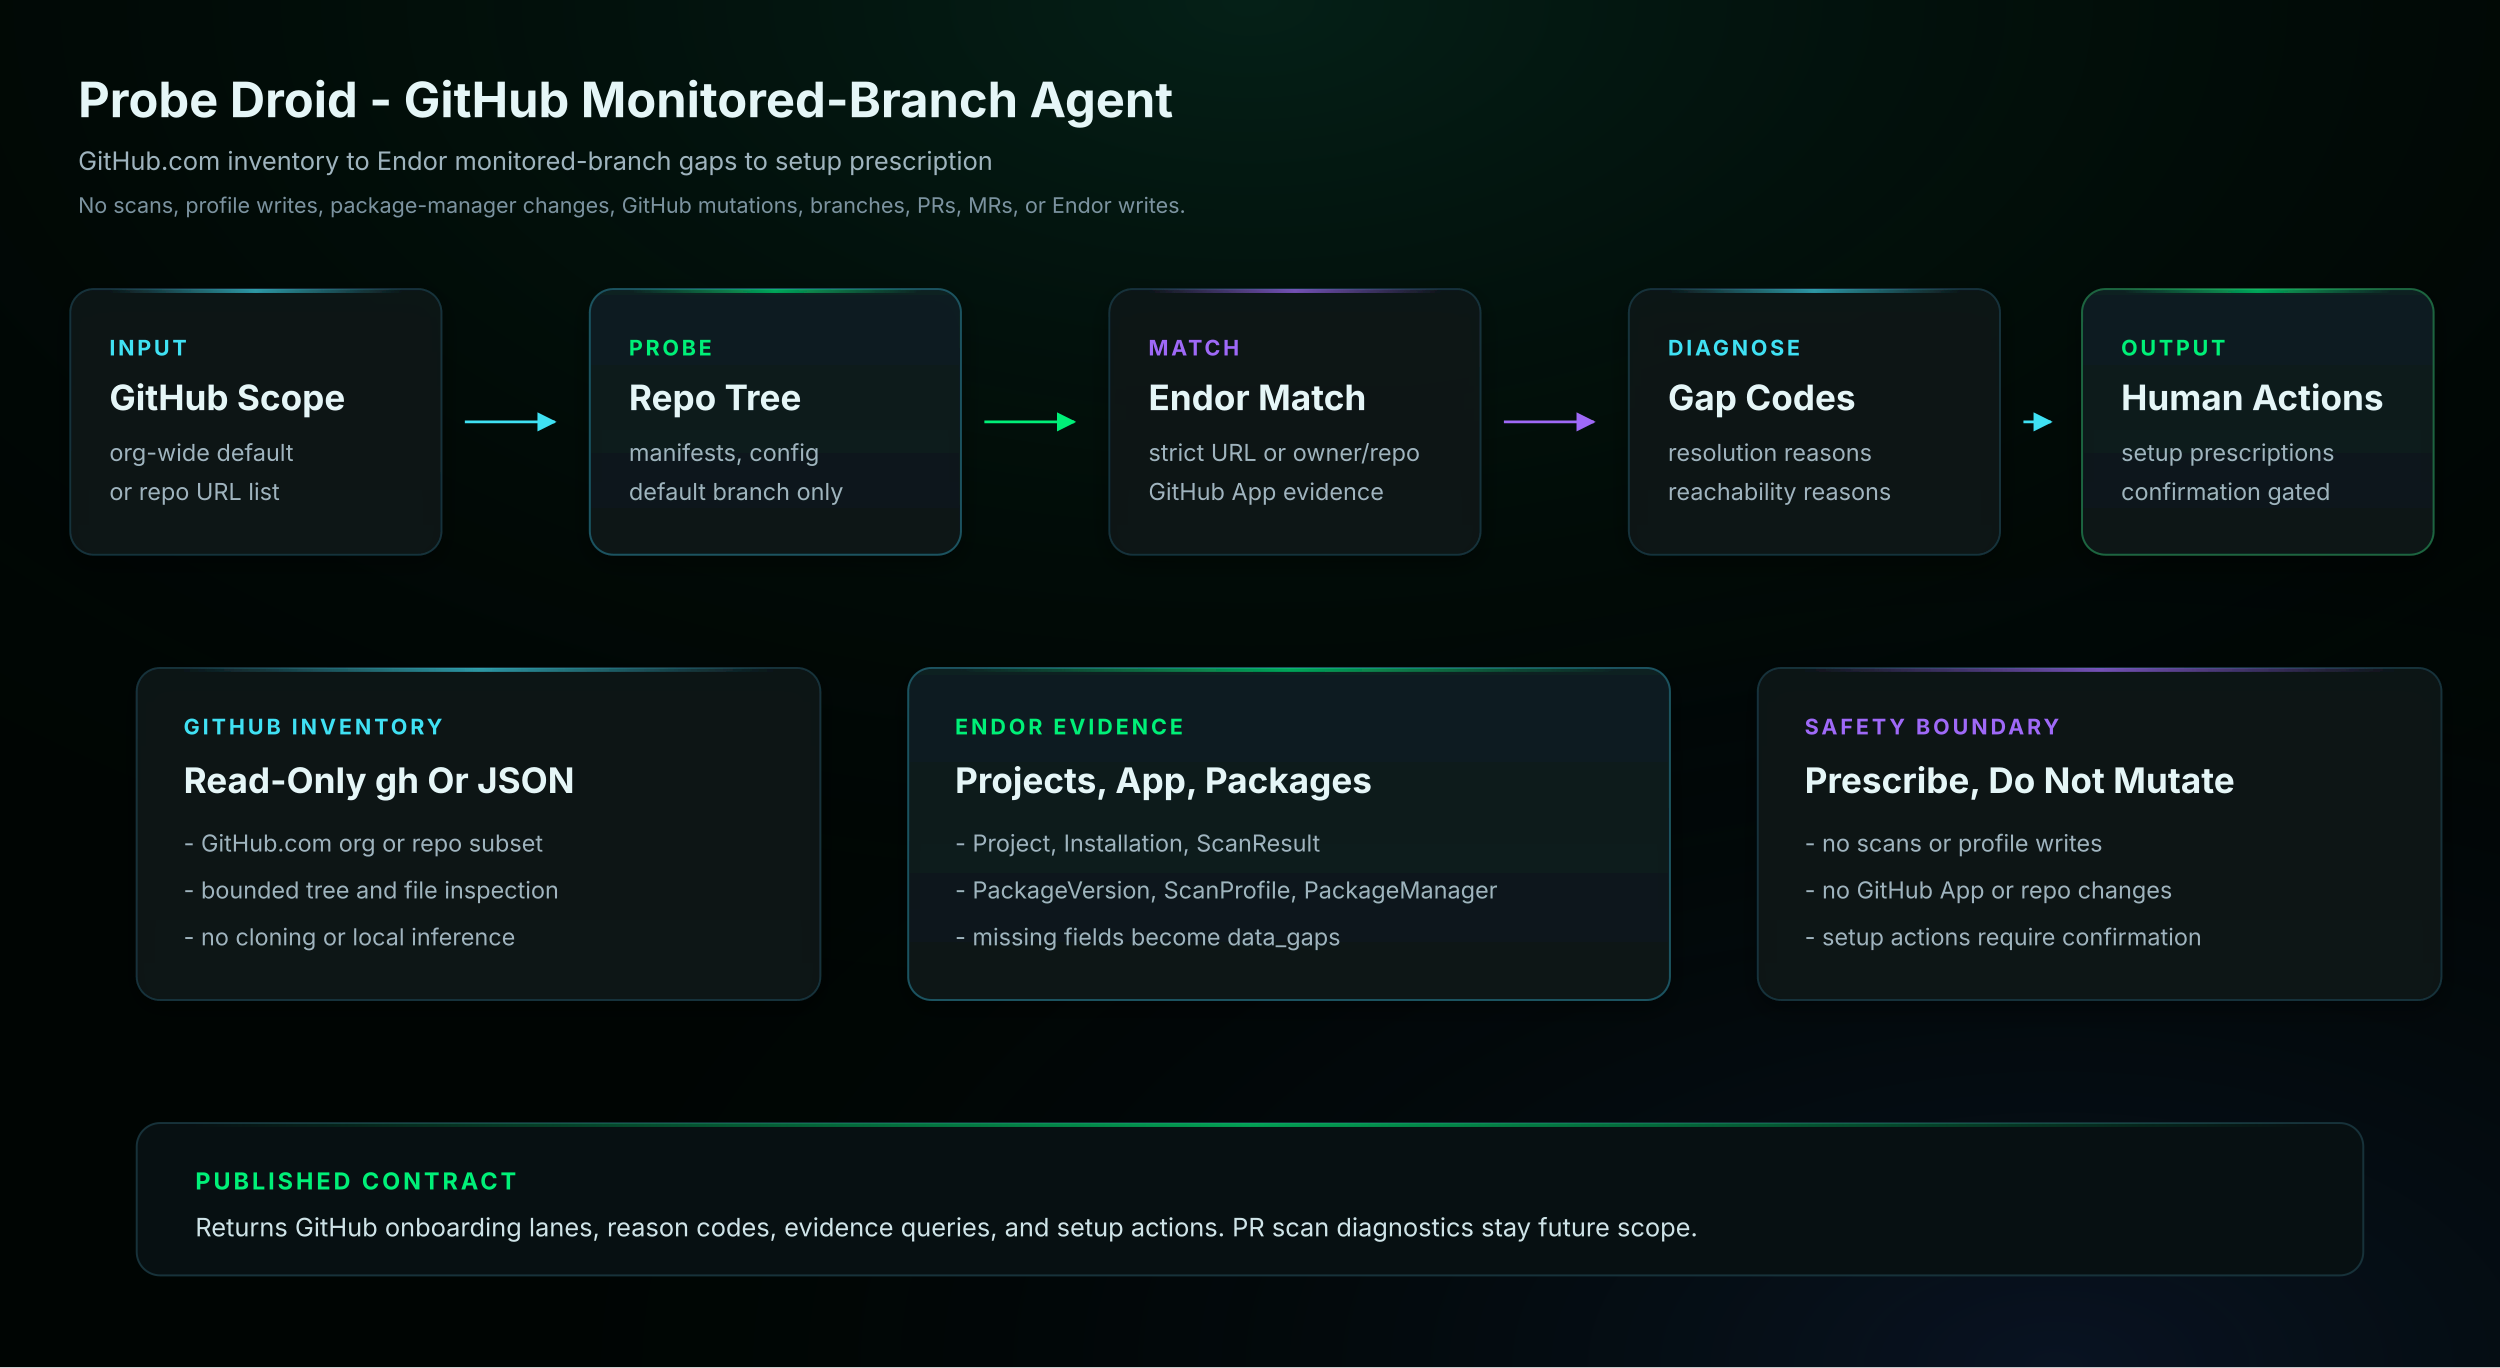
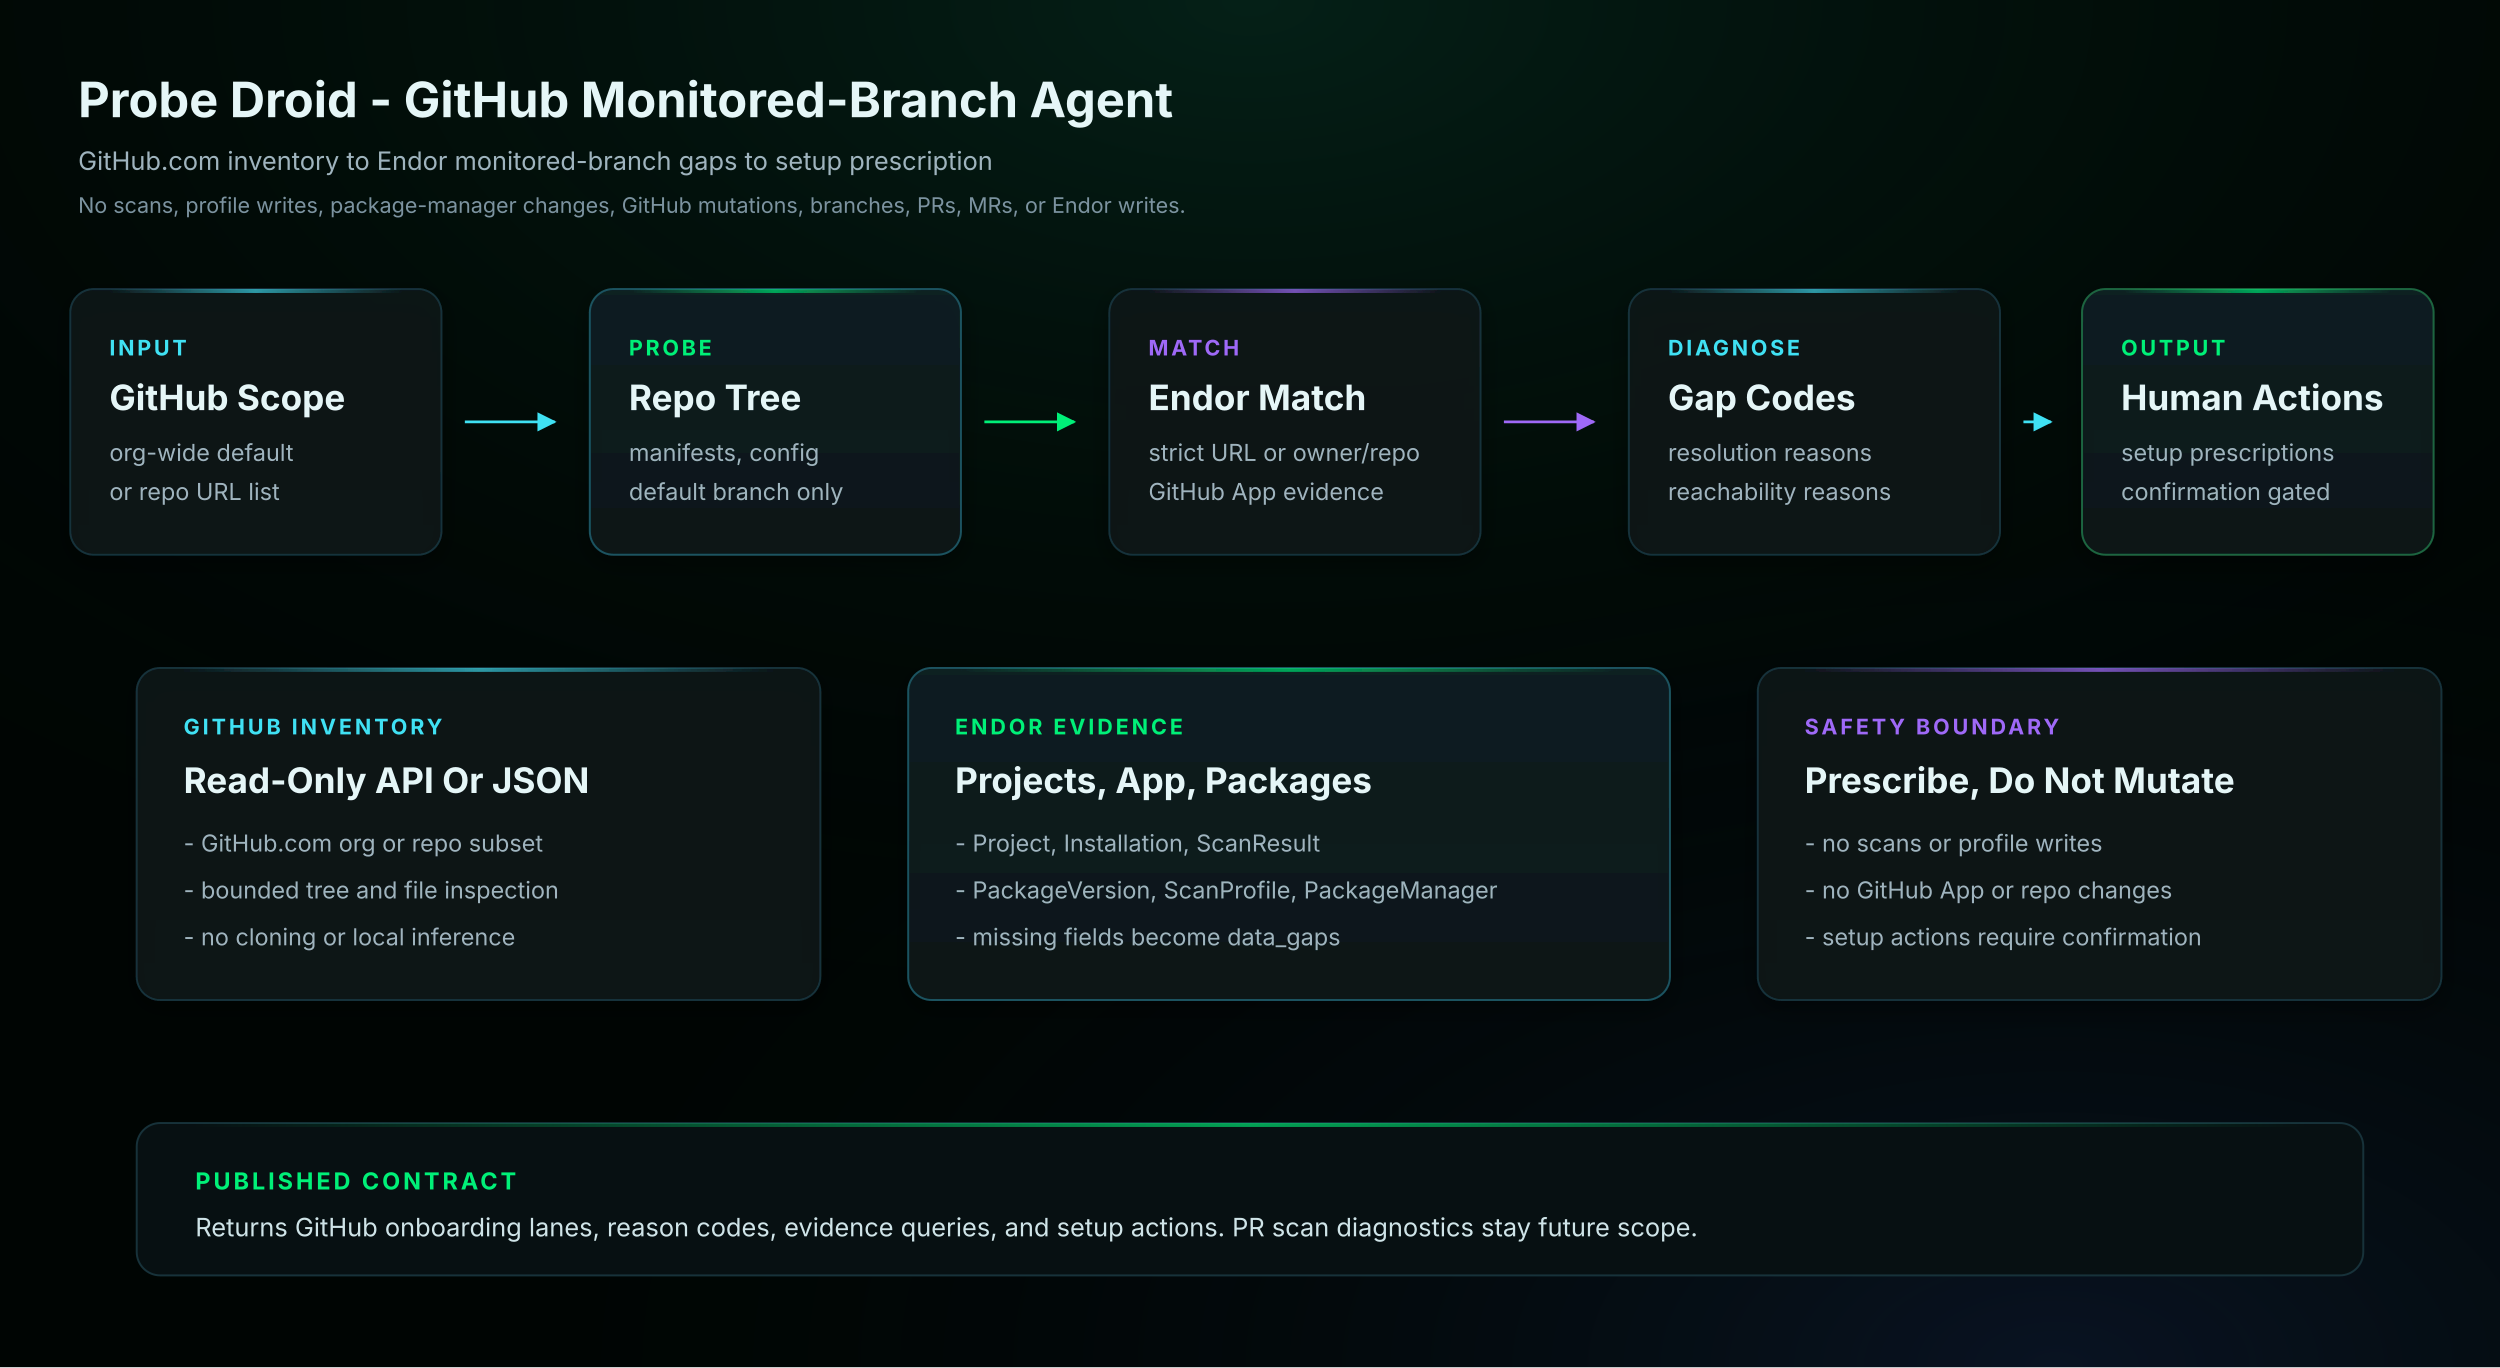
<svg xmlns="http://www.w3.org/2000/svg" viewBox="0 0 1280 700" font-family="-apple-system, BlinkMacSystemFont, 'Segoe UI', Inter, Geist, sans-serif">
  <defs>
    <radialGradient id="bgGlow" cx="50%" cy="0%" r="80%">
      <stop offset="0%" stop-color="#0a3d2c" stop-opacity="0.48" />
      <stop offset="100%" stop-color="#000503" stop-opacity="0" />
    </radialGradient>
    <radialGradient id="bgGlow2" cx="82%" cy="100%" r="65%">
      <stop offset="0%" stop-color="#1a2f5e" stop-opacity="0.34" />
      <stop offset="100%" stop-color="#000503" stop-opacity="0" />
    </radialGradient>
    <linearGradient id="cardGlass" x1="0%" y1="0%" x2="0%" y2="100%">
      <stop offset="0%" stop-color="#0d1518" stop-opacity="0.94" />
      <stop offset="100%" stop-color="#0a1112" stop-opacity="0.97" />
    </linearGradient>
    <linearGradient id="cardGlassActive" x1="0%" y1="0%" x2="0%" y2="100%">
      <stop offset="0%" stop-color="#0e2023" stop-opacity="0.96" />
      <stop offset="100%" stop-color="#091517" stop-opacity="0.98" />
    </linearGradient>
    <linearGradient id="hairline" x1="0%" y1="0%" x2="100%" y2="0%">
      <stop offset="0%" stop-color="#3fe1f3" stop-opacity="0" />
      <stop offset="50%" stop-color="#3fe1f3" stop-opacity="0.64" />
      <stop offset="100%" stop-color="#3fe1f3" stop-opacity="0" />
    </linearGradient>
    <linearGradient id="hairlineGreen" x1="0%" y1="0%" x2="100%" y2="0%">
      <stop offset="0%" stop-color="#00f078" stop-opacity="0" />
      <stop offset="50%" stop-color="#00f078" stop-opacity="0.64" />
      <stop offset="100%" stop-color="#00f078" stop-opacity="0" />
    </linearGradient>
    <linearGradient id="hairlinePurple" x1="0%" y1="0%" x2="100%" y2="0%">
      <stop offset="0%" stop-color="#9f69f7" stop-opacity="0" />
      <stop offset="50%" stop-color="#9f69f7" stop-opacity="0.70" />
      <stop offset="100%" stop-color="#9f69f7" stop-opacity="0" />
    </linearGradient>
    <filter id="cardShadow" x="-10%" y="-10%" width="120%" height="130%">
      <feGaussianBlur in="SourceAlpha" stdDeviation="6" />
      <feOffset dx="0" dy="4" />
      <feComponentTransfer>
        <feFuncA type="linear" slope="0.42" />
      </feComponentTransfer>
      <feMerge>
        <feMergeNode />
        <feMergeNode in="SourceGraphic" />
      </feMerge>
    </filter>
    <marker id="arrowCyan" viewBox="0 0 10 10" refX="9" refY="5" markerWidth="7" markerHeight="7" orient="auto-start-reverse">
      <path d="M 0 0 L 10 5 L 0 10 z" fill="#3fe1f3" />
    </marker>
    <marker id="arrowGreen" viewBox="0 0 10 10" refX="9" refY="5" markerWidth="7" markerHeight="7" orient="auto-start-reverse">
      <path d="M 0 0 L 10 5 L 0 10 z" fill="#00f078" />
    </marker>
    <marker id="arrowPurple" viewBox="0 0 10 10" refX="9" refY="5" markerWidth="7" markerHeight="7" orient="auto-start-reverse">
      <path d="M 0 0 L 10 5 L 0 10 z" fill="#9f69f7" />
    </marker>
  </defs>
  <rect width="1280" height="700" fill="#000503" />
  <rect width="1280" height="700" fill="url(#bgGlow)" />
  <rect width="1280" height="700" fill="url(#bgGlow2)" />
  <g transform="translate(40, 34)">
    <text x="0" y="26" font-size="25" font-weight="700" fill="#e5f6f7">Probe Droid - GitHub Monitored-Branch Agent</text>
    <text x="0" y="53" font-size="13" fill="#9fb4be">GitHub.com inventory to Endor monitored-branch gaps to setup prescription</text>
    <text x="0" y="75" font-size="11" fill="#7c93a0">No scans, profile writes, package-manager changes, GitHub mutations, branches, PRs, MRs, or Endor writes.</text>
  </g>
  <g transform="translate(36, 148)">
    <g filter="url(#cardShadow)">
      <rect width="190" height="136" rx="12" fill="url(#cardGlass)" stroke="#17323a" />
      <rect x="20" y="0" width="150" height="2" fill="url(#hairline)" />
      <text x="20" y="34" font-size="11" font-weight="700" fill="#3fe1f3" letter-spacing="1.4">INPUT</text>
      <text x="20" y="62" font-size="18" font-weight="700" fill="#e5f6f7">GitHub Scope</text>
      <text x="20" y="88" font-size="12" fill="#9fb4be">org-wide default</text>
      <text x="20" y="108" font-size="12" fill="#9fb4be">or repo URL list</text>
    </g>
    <line x1="202" y1="68" x2="248" y2="68" stroke="#3fe1f3" stroke-width="1.4" marker-end="url(#arrowCyan)" />
    <g transform="translate(266,0)" filter="url(#cardShadow)">
      <rect width="190" height="136" rx="12" fill="url(#cardGlassActive)" stroke="#1c5360" />
      <rect x="20" y="0" width="150" height="2" fill="url(#hairlineGreen)" />
      <text x="20" y="34" font-size="11" font-weight="700" fill="#00f078" letter-spacing="1.4">PROBE</text>
      <text x="20" y="62" font-size="18" font-weight="700" fill="#e5f6f7">Repo Tree</text>
      <text x="20" y="88" font-size="12" fill="#9fb4be">manifests, config</text>
      <text x="20" y="108" font-size="12" fill="#9fb4be">default branch only</text>
    </g>
    <line x1="468" y1="68" x2="514" y2="68" stroke="#00f078" stroke-width="1.4" marker-end="url(#arrowGreen)" />
    <g transform="translate(532,0)" filter="url(#cardShadow)">
      <rect width="190" height="136" rx="12" fill="url(#cardGlass)" stroke="#17323a" />
      <rect x="20" y="0" width="150" height="2" fill="url(#hairlinePurple)" />
      <text x="20" y="34" font-size="11" font-weight="700" fill="#9f69f7" letter-spacing="1.4">MATCH</text>
      <text x="20" y="62" font-size="18" font-weight="700" fill="#e5f6f7">Endor Match</text>
      <text x="20" y="88" font-size="12" fill="#9fb4be">strict URL or owner/repo</text>
      <text x="20" y="108" font-size="12" fill="#9fb4be">GitHub App evidence</text>
    </g>
    <line x1="734" y1="68" x2="780" y2="68" stroke="#9f69f7" stroke-width="1.4" marker-end="url(#arrowPurple)" />
    <g transform="translate(798,0)" filter="url(#cardShadow)">
      <rect width="190" height="136" rx="12" fill="url(#cardGlass)" stroke="#17323a" />
      <rect x="20" y="0" width="150" height="2" fill="url(#hairline)" />
      <text x="20" y="34" font-size="11" font-weight="700" fill="#3fe1f3" letter-spacing="1.4">DIAGNOSE</text>
      <text x="20" y="62" font-size="18" font-weight="700" fill="#e5f6f7">Gap Codes</text>
      <text x="20" y="88" font-size="12" fill="#9fb4be">resolution reasons</text>
      <text x="20" y="108" font-size="12" fill="#9fb4be">reachability reasons</text>
    </g>
    <line x1="1000" y1="68" x2="1014" y2="68" stroke="#3fe1f3" stroke-width="1.4" marker-end="url(#arrowCyan)" />
    <g transform="translate(1030,0)" filter="url(#cardShadow)">
      <rect width="180" height="136" rx="12" fill="url(#cardGlassActive)" stroke="#1f6540" />
      <rect x="20" y="0" width="140" height="2" fill="url(#hairlineGreen)" />
      <text x="20" y="34" font-size="11" font-weight="700" fill="#00f078" letter-spacing="1.4">OUTPUT</text>
      <text x="20" y="62" font-size="18" font-weight="700" fill="#e5f6f7">Human Actions</text>
      <text x="20" y="88" font-size="12" fill="#9fb4be">setup prescriptions</text>
      <text x="20" y="108" font-size="12" fill="#9fb4be">confirmation gated</text>
    </g>
  </g>
  <g transform="translate(70, 342)">
    <g filter="url(#cardShadow)">
      <rect width="350" height="170" rx="12" fill="url(#cardGlass)" stroke="#17323a" />
      <rect x="24" y="0" width="302" height="2" fill="url(#hairline)" />
      <text x="24" y="34" font-size="11" font-weight="700" fill="#3fe1f3" letter-spacing="1.5">GITHUB INVENTORY</text>
-       <text x="24" y="64" font-size="18" font-weight="700" fill="#e5f6f7">Read-Only gh Or JSON</text>
+       <text x="24" y="64" font-size="18" font-weight="700" fill="#e5f6f7">Read-Only API Or JSON</text>
      <text x="24" y="94" font-size="12" fill="#9fb4be">- GitHub.com org or repo subset</text>
      <text x="24" y="118" font-size="12" fill="#9fb4be">- bounded tree and file inspection</text>
      <text x="24" y="142" font-size="12" fill="#9fb4be">- no cloning or local inference</text>
    </g>
    <g transform="translate(395,0)" filter="url(#cardShadow)">
      <rect width="390" height="170" rx="12" fill="url(#cardGlassActive)" stroke="#1c5360" />
      <rect x="24" y="0" width="342" height="2" fill="url(#hairlineGreen)" />
      <text x="24" y="34" font-size="11" font-weight="700" fill="#00f078" letter-spacing="1.5">ENDOR EVIDENCE</text>
      <text x="24" y="64" font-size="18" font-weight="700" fill="#e5f6f7">Projects, App, Packages</text>
      <text x="24" y="94" font-size="12" fill="#9fb4be">- Project, Installation, ScanResult</text>
      <text x="24" y="118" font-size="12" fill="#9fb4be">- PackageVersion, ScanProfile, PackageManager</text>
      <text x="24" y="142" font-size="12" fill="#9fb4be">- missing fields become data_gaps</text>
    </g>
    <g transform="translate(830,0)" filter="url(#cardShadow)">
      <rect width="350" height="170" rx="12" fill="url(#cardGlass)" stroke="#17323a" />
      <rect x="24" y="0" width="302" height="2" fill="url(#hairlinePurple)" />
      <text x="24" y="34" font-size="11" font-weight="700" fill="#9f69f7" letter-spacing="1.5">SAFETY BOUNDARY</text>
      <text x="24" y="64" font-size="18" font-weight="700" fill="#e5f6f7">Prescribe, Do Not Mutate</text>
      <text x="24" y="94" font-size="12" fill="#9fb4be">- no scans or profile writes</text>
      <text x="24" y="118" font-size="12" fill="#9fb4be">- no GitHub App or repo changes</text>
      <text x="24" y="142" font-size="12" fill="#9fb4be">- setup actions require confirmation</text>
    </g>
  </g>
  <g transform="translate(70, 575)">
    <rect width="1140" height="78" rx="12" fill="#071012" stroke="#17323a" />
    <rect x="30" y="0" width="1080" height="2" fill="url(#hairlineGreen)" />
    <text x="30" y="34" font-size="12" font-weight="700" fill="#00f078" letter-spacing="1.5">PUBLISHED CONTRACT</text>
    <text x="30" y="58" font-size="13" fill="#cfe4e8">Returns GitHub onboarding lanes, reason codes, evidence queries, and setup actions. PR scan diagnostics stay future scope.</text>
  </g>
</svg>
